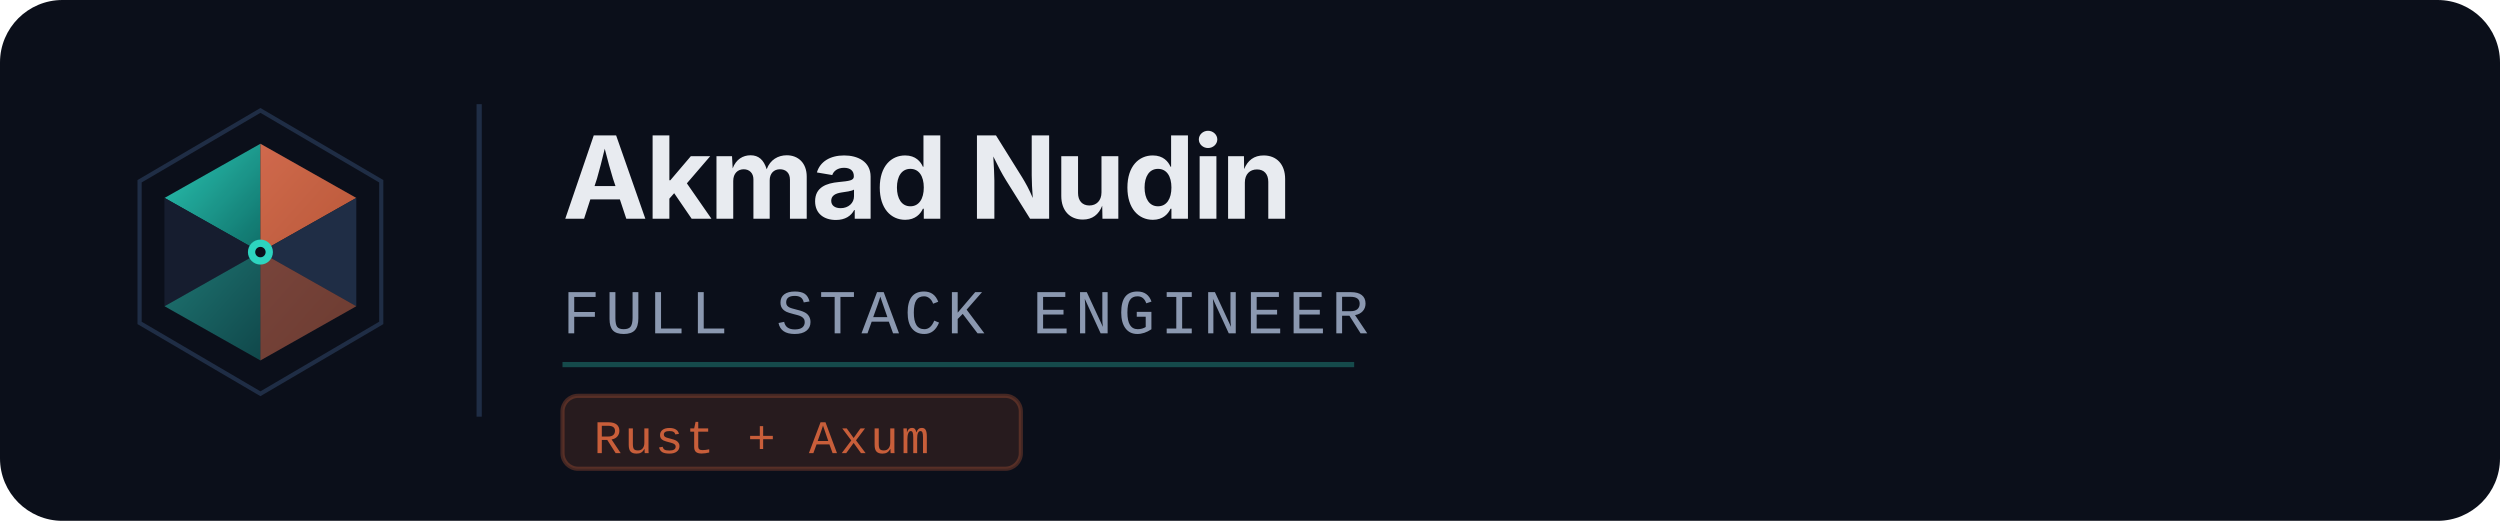
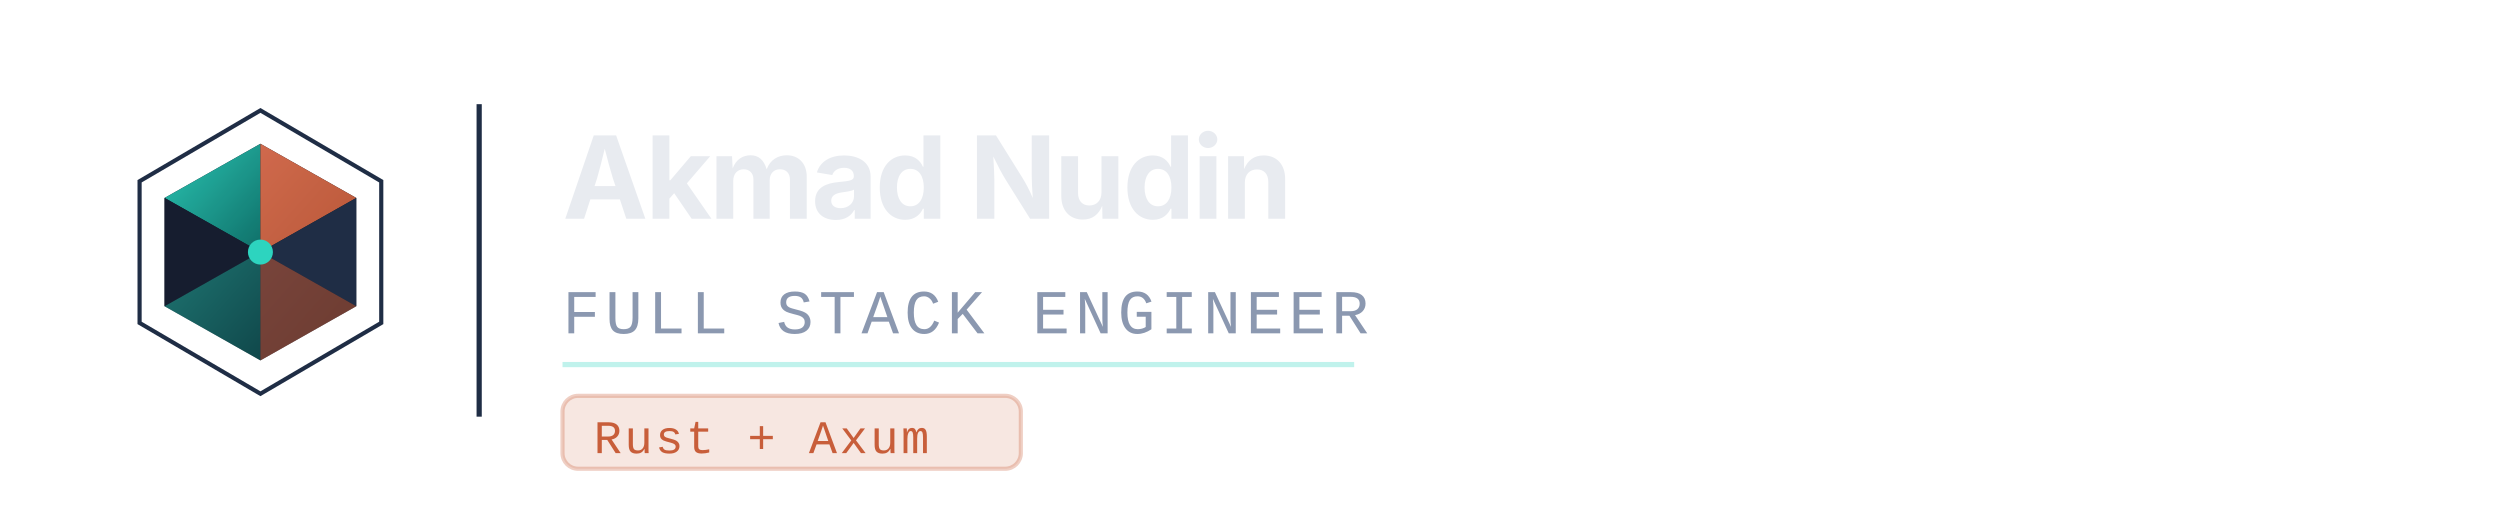
<svg xmlns="http://www.w3.org/2000/svg" viewBox="0 0 480 100" width="480" height="100">
  <defs>
    <linearGradient id="tg" x1="0%" y1="0%" x2="100%" y2="100%">
      <stop offset="0%" style="stop-color:#2DD4BF" />
      <stop offset="100%" style="stop-color:#0F766E" />
    </linearGradient>
    <linearGradient id="rg" x1="0%" y1="0%" x2="100%" y2="100%">
      <stop offset="0%" style="stop-color:#E07050" />
      <stop offset="100%" style="stop-color:#C85E3A" />
    </linearGradient>
  </defs>
-   <rect width="480" height="100" fill="#0B0F1A" rx="12" />
+   <rect width="480" height="100" fill="none" rx="12" />
  <g transform="translate(10, 10) scale(0.4)">
    <polygon points="100,28 158,62 158,130 100,164 42,130 42,62" fill="none" stroke="#1F2D45" stroke-width="2" />
    <polygon points="100,44 146,70 146,122 100,148 54,122 54,70" fill="#111827" />
    <polygon points="54,70 100,44 100,96" fill="url(#tg)" opacity="0.92" />
    <polygon points="100,44 146,70 100,96" fill="url(#rg)" opacity="0.92" />
    <polygon points="54,70 100,96 54,122" fill="#161D2F" />
    <polygon points="146,70 146,122 100,96" fill="#1F2D45" />
    <polygon points="54,122 100,96 100,148" fill="url(#tg)" opacity="0.5" />
    <polygon points="100,96 146,122 100,148" fill="url(#rg)" opacity="0.5" />
    <circle cx="100" cy="96" r="6" fill="#2DD4BF" />
-     <circle cx="100" cy="96" r="2.5" fill="#0B0F1A" />
+     <circle cx="100" cy="96" r="2.5" fill="none" />
  </g>
  <line x1="92" y1="20" x2="92" y2="80" stroke="#1F2D45" stroke-width="1" />
  <text x="108" y="42" font-family="-apple-system,Segoe UI,system-ui,sans-serif" font-size="22" font-weight="700" fill="#E8EBF0" letter-spacing="-0.5">Akmad Nudin</text>
  <text x="108" y="64" font-family="Courier New,monospace" font-size="12" fill="#8B98B0" letter-spacing="1">FULL STACK ENGINEER</text>
  <line x1="108" y1="70" x2="260" y2="70" stroke="#2DD4BF" stroke-width="1" opacity="0.3" />
  <rect x="108" y="76" width="88" height="14" rx="3" fill="rgba(200,94,58,0.15)" stroke="rgba(200,94,58,0.3)" stroke-width="0.8" />
  <text x="114" y="87" font-family="Courier New,monospace" font-size="9" fill="#C85E3A" letter-spacing="0.5">Rust + Axum</text>
</svg>
